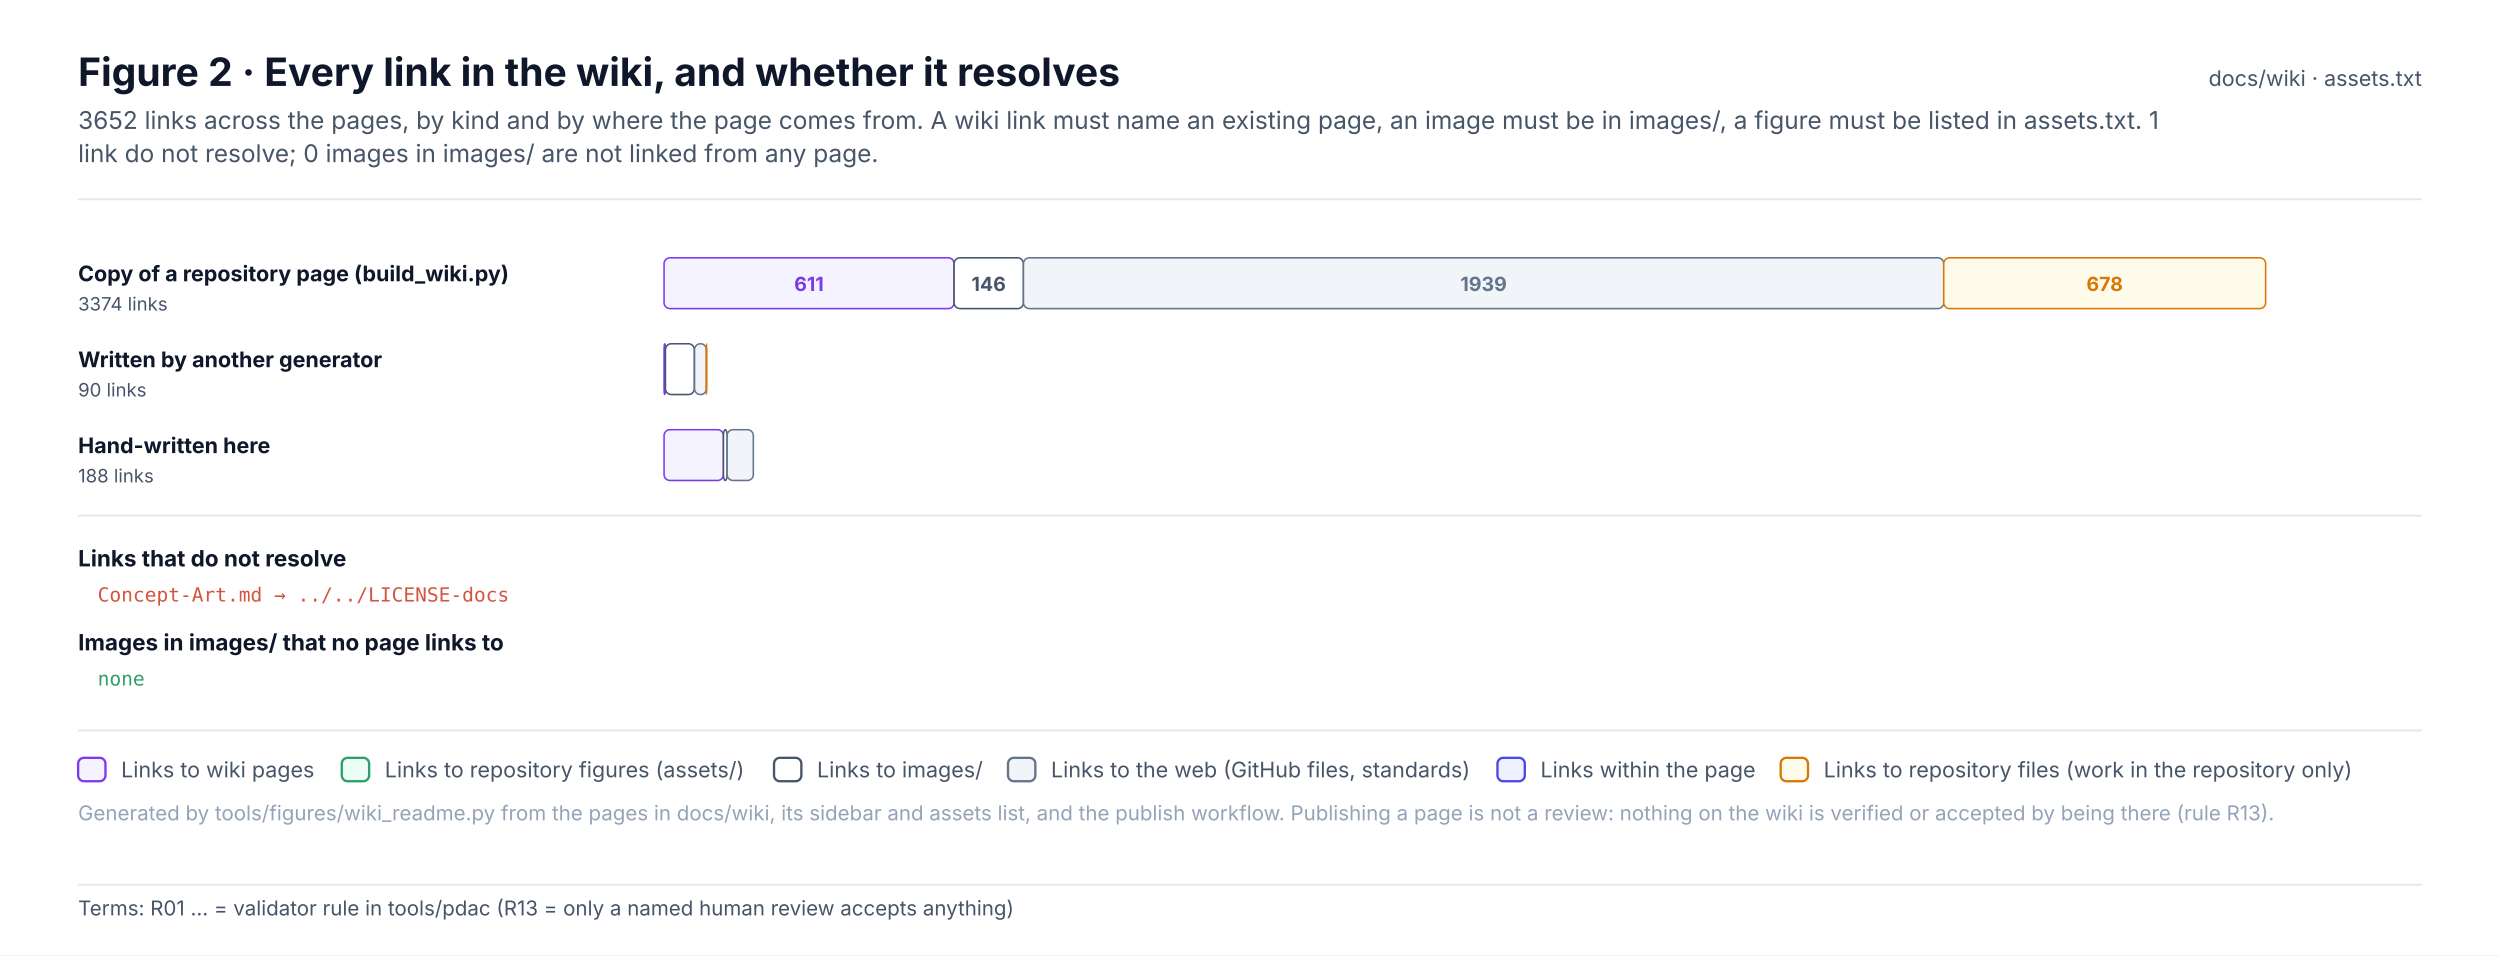
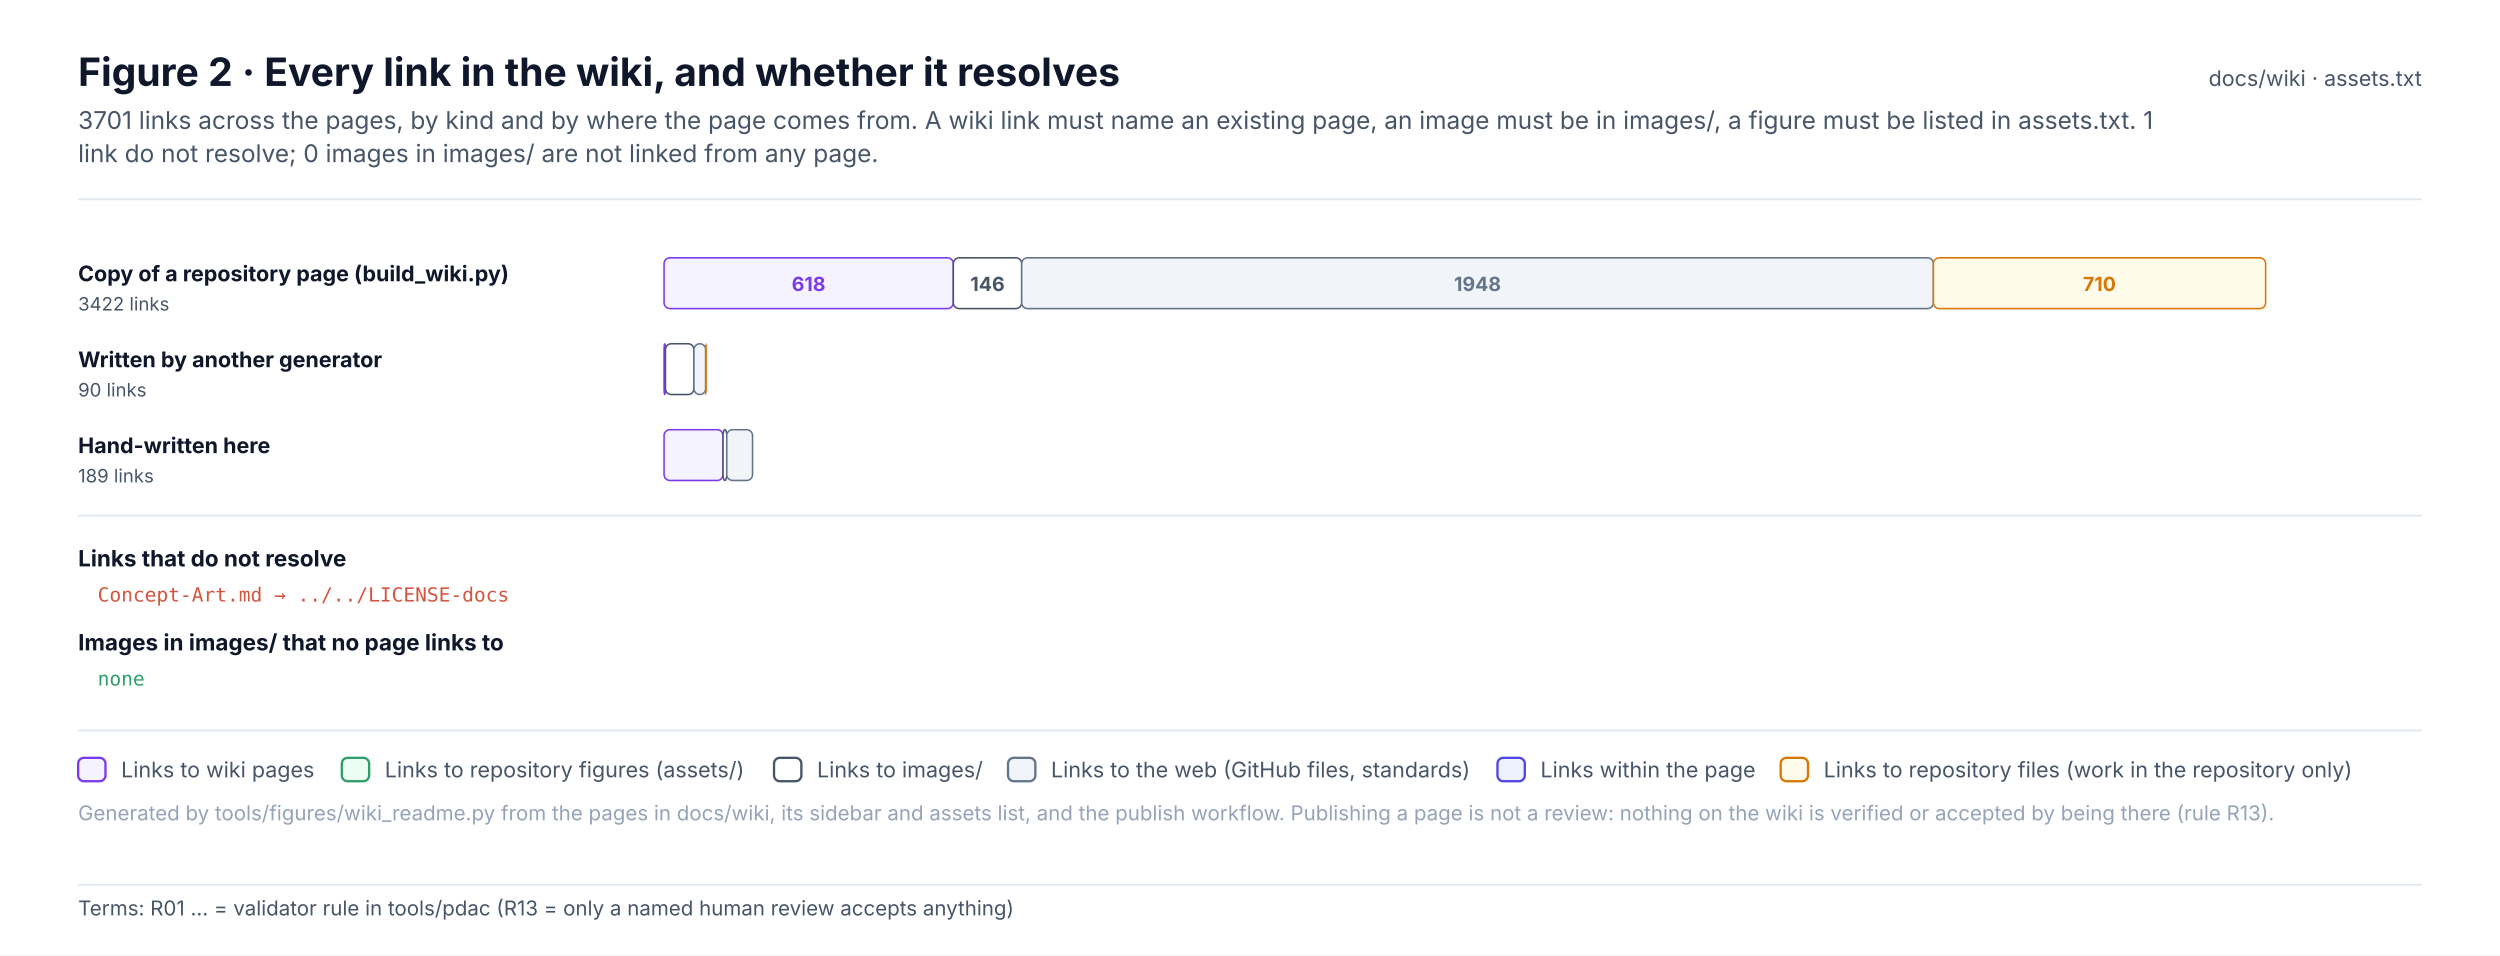
<svg xmlns="http://www.w3.org/2000/svg" width="1280" height="489.1" viewBox="0 0 1280 489.1" font-family="Inter, 'Segoe UI', Helvetica, Arial, sans-serif" role="img">
  <defs>
    <pattern id="hatch" patternUnits="userSpaceOnUse" width="6" height="6" patternTransform="rotate(45)">
      <rect width="6" height="6" fill="#F1F5F9" />
      <line x1="0" y1="0" x2="0" y2="6" stroke="#E2E8F0" stroke-width="2" />
    </pattern>
    <marker id="arr-ink" viewBox="0 0 10 10" refX="9" refY="5" markerWidth="7" markerHeight="7" orient="auto-start-reverse">
      <path d="M0 0 L10 5 L0 10 z" fill="#475569" />
    </marker>
    <marker id="dia-ink" viewBox="0 0 16 10" refX="15" refY="5" markerWidth="12" markerHeight="8" orient="auto-start-reverse">
      <path d="M1 5 L8 1 L15 5 L8 9 z" fill="#475569" />
    </marker>
    <marker id="tri-ink" viewBox="0 0 12 12" refX="11" refY="6" markerWidth="10" markerHeight="10" orient="auto-start-reverse">
      <path d="M1 1 L11 6 L1 11 z" fill="#FFFFFF" stroke="#475569" stroke-width="1.2" />
    </marker>
    <marker id="arr-system" viewBox="0 0 10 10" refX="9" refY="5" markerWidth="7" markerHeight="7" orient="auto-start-reverse">
      <path d="M0 0 L10 5 L0 10 z" fill="#4F46E5" />
    </marker>
    <marker id="dia-system" viewBox="0 0 16 10" refX="15" refY="5" markerWidth="12" markerHeight="8" orient="auto-start-reverse">
      <path d="M1 5 L8 1 L15 5 L8 9 z" fill="#4F46E5" />
    </marker>
    <marker id="tri-system" viewBox="0 0 12 12" refX="11" refY="6" markerWidth="10" markerHeight="10" orient="auto-start-reverse">
      <path d="M1 1 L11 6 L1 11 z" fill="#FFFFFF" stroke="#4F46E5" stroke-width="1.2" />
    </marker>
    <marker id="arr-software" viewBox="0 0 10 10" refX="9" refY="5" markerWidth="7" markerHeight="7" orient="auto-start-reverse">
      <path d="M0 0 L10 5 L0 10 z" fill="#0F766E" />
    </marker>
    <marker id="dia-software" viewBox="0 0 16 10" refX="15" refY="5" markerWidth="12" markerHeight="8" orient="auto-start-reverse">
      <path d="M1 5 L8 1 L15 5 L8 9 z" fill="#0F766E" />
    </marker>
    <marker id="tri-software" viewBox="0 0 12 12" refX="11" refY="6" markerWidth="10" markerHeight="10" orient="auto-start-reverse">
      <path d="M1 1 L11 6 L1 11 z" fill="#FFFFFF" stroke="#0F766E" stroke-width="1.2" />
    </marker>
    <marker id="arr-safety" viewBox="0 0 10 10" refX="9" refY="5" markerWidth="7" markerHeight="7" orient="auto-start-reverse">
      <path d="M0 0 L10 5 L0 10 z" fill="#C2410C" />
    </marker>
    <marker id="dia-safety" viewBox="0 0 16 10" refX="15" refY="5" markerWidth="12" markerHeight="8" orient="auto-start-reverse">
      <path d="M1 5 L8 1 L15 5 L8 9 z" fill="#C2410C" />
    </marker>
    <marker id="tri-safety" viewBox="0 0 12 12" refX="11" refY="6" markerWidth="10" markerHeight="10" orient="auto-start-reverse">
      <path d="M1 1 L11 6 L1 11 z" fill="#FFFFFF" stroke="#C2410C" stroke-width="1.2" />
    </marker>
    <marker id="arr-interface" viewBox="0 0 10 10" refX="9" refY="5" markerWidth="7" markerHeight="7" orient="auto-start-reverse">
      <path d="M0 0 L10 5 L0 10 z" fill="#7C3AED" />
    </marker>
    <marker id="dia-interface" viewBox="0 0 16 10" refX="15" refY="5" markerWidth="12" markerHeight="8" orient="auto-start-reverse">
      <path d="M1 5 L8 1 L15 5 L8 9 z" fill="#7C3AED" />
    </marker>
    <marker id="tri-interface" viewBox="0 0 12 12" refX="11" refY="6" markerWidth="10" markerHeight="10" orient="auto-start-reverse">
      <path d="M1 1 L11 6 L1 11 z" fill="#FFFFFF" stroke="#7C3AED" stroke-width="1.2" />
    </marker>
    <marker id="arr-external" viewBox="0 0 10 10" refX="9" refY="5" markerWidth="7" markerHeight="7" orient="auto-start-reverse">
      <path d="M0 0 L10 5 L0 10 z" fill="#64748B" />
    </marker>
    <marker id="dia-external" viewBox="0 0 16 10" refX="15" refY="5" markerWidth="12" markerHeight="8" orient="auto-start-reverse">
      <path d="M1 5 L8 1 L15 5 L8 9 z" fill="#64748B" />
    </marker>
    <marker id="tri-external" viewBox="0 0 12 12" refX="11" refY="6" markerWidth="10" markerHeight="10" orient="auto-start-reverse">
      <path d="M1 1 L11 6 L1 11 z" fill="#FFFFFF" stroke="#64748B" stroke-width="1.2" />
    </marker>
    <marker id="arr-work" viewBox="0 0 10 10" refX="9" refY="5" markerWidth="7" markerHeight="7" orient="auto-start-reverse">
      <path d="M0 0 L10 5 L0 10 z" fill="#475569" />
    </marker>
    <marker id="dia-work" viewBox="0 0 16 10" refX="15" refY="5" markerWidth="12" markerHeight="8" orient="auto-start-reverse">
      <path d="M1 5 L8 1 L15 5 L8 9 z" fill="#475569" />
    </marker>
    <marker id="tri-work" viewBox="0 0 12 12" refX="11" refY="6" markerWidth="10" markerHeight="10" orient="auto-start-reverse">
      <path d="M1 1 L11 6 L1 11 z" fill="#FFFFFF" stroke="#475569" stroke-width="1.2" />
    </marker>
    <marker id="arr-muted" viewBox="0 0 10 10" refX="9" refY="5" markerWidth="7" markerHeight="7" orient="auto-start-reverse">
      <path d="M0 0 L10 5 L0 10 z" fill="#94A3B8" />
    </marker>
    <marker id="dia-muted" viewBox="0 0 16 10" refX="15" refY="5" markerWidth="12" markerHeight="8" orient="auto-start-reverse">
      <path d="M1 5 L8 1 L15 5 L8 9 z" fill="#94A3B8" />
    </marker>
    <marker id="tri-muted" viewBox="0 0 12 12" refX="11" refY="6" markerWidth="10" markerHeight="10" orient="auto-start-reverse">
      <path d="M1 1 L11 6 L1 11 z" fill="#FFFFFF" stroke="#94A3B8" stroke-width="1.2" />
    </marker>
    <marker id="arr-current" viewBox="0 0 10 10" refX="9" refY="5" markerWidth="7" markerHeight="7" orient="auto-start-reverse">
      <path d="M0 0 L10 5 L0 10 z" fill="#0F172A" />
    </marker>
    <marker id="dia-current" viewBox="0 0 16 10" refX="15" refY="5" markerWidth="12" markerHeight="8" orient="auto-start-reverse">
      <path d="M1 5 L8 1 L15 5 L8 9 z" fill="#0F172A" />
    </marker>
    <marker id="tri-current" viewBox="0 0 12 12" refX="11" refY="6" markerWidth="10" markerHeight="10" orient="auto-start-reverse">
      <path d="M1 1 L11 6 L1 11 z" fill="#FFFFFF" stroke="#0F172A" stroke-width="1.2" />
    </marker>
    <marker id="arr-ok" viewBox="0 0 10 10" refX="9" refY="5" markerWidth="7" markerHeight="7" orient="auto-start-reverse">
      <path d="M0 0 L10 5 L0 10 z" fill="#2E9E6A" />
    </marker>
    <marker id="dia-ok" viewBox="0 0 16 10" refX="15" refY="5" markerWidth="12" markerHeight="8" orient="auto-start-reverse">
      <path d="M1 5 L8 1 L15 5 L8 9 z" fill="#2E9E6A" />
    </marker>
    <marker id="tri-ok" viewBox="0 0 12 12" refX="11" refY="6" markerWidth="10" markerHeight="10" orient="auto-start-reverse">
      <path d="M1 1 L11 6 L1 11 z" fill="#FFFFFF" stroke="#2E9E6A" stroke-width="1.2" />
    </marker>
    <marker id="arr-amber" viewBox="0 0 10 10" refX="9" refY="5" markerWidth="7" markerHeight="7" orient="auto-start-reverse">
      <path d="M0 0 L10 5 L0 10 z" fill="#D97706" />
    </marker>
    <marker id="dia-amber" viewBox="0 0 16 10" refX="15" refY="5" markerWidth="12" markerHeight="8" orient="auto-start-reverse">
      <path d="M1 5 L8 1 L15 5 L8 9 z" fill="#D97706" />
    </marker>
    <marker id="tri-amber" viewBox="0 0 12 12" refX="11" refY="6" markerWidth="10" markerHeight="10" orient="auto-start-reverse">
      <path d="M1 1 L11 6 L1 11 z" fill="#FFFFFF" stroke="#D97706" stroke-width="1.2" />
    </marker>
    <marker id="arr-red" viewBox="0 0 10 10" refX="9" refY="5" markerWidth="7" markerHeight="7" orient="auto-start-reverse">
      <path d="M0 0 L10 5 L0 10 z" fill="#D2553F" />
    </marker>
    <marker id="dia-red" viewBox="0 0 16 10" refX="15" refY="5" markerWidth="12" markerHeight="8" orient="auto-start-reverse">
      <path d="M1 5 L8 1 L15 5 L8 9 z" fill="#D2553F" />
    </marker>
    <marker id="tri-red" viewBox="0 0 12 12" refX="11" refY="6" markerWidth="10" markerHeight="10" orient="auto-start-reverse">
      <path d="M1 1 L11 6 L1 11 z" fill="#FFFFFF" stroke="#D2553F" stroke-width="1.2" />
    </marker>
  </defs>
  <rect x="0" y="0" width="1280" height="449" rx="0" fill="#FFFFFF" stroke="none" stroke-width="0" />
  <text x="40" y="44" font-size="20" fill="#0F172A" font-weight="700">Figure 2 · Every link in the wiki, and whether it resolves</text>
-   <text x="40" y="66" font-size="12.5" fill="#475569">3652 links across the pages, by kind and by where the page comes from. A wiki link must name an existing page, an image must be in images/, a figure must be listed in assets.txt. 1</text>
+   <text x="40" y="66" font-size="12.5" fill="#475569">3701 links across the pages, by kind and by where the page comes from. A wiki link must name an existing page, an image must be in images/, a figure must be listed in assets.txt. 1</text>
  <text x="40" y="83" font-size="12.5" fill="#475569">link do not resolve; 0 images in images/ are not linked from any page.</text>
  <text x="1240" y="44" font-size="11" fill="#475569" text-anchor="end">docs/wiki · assets.txt</text>
  <line x1="40" y1="102" x2="1240" y2="102" stroke="#E2E8F0" stroke-width="1" />
  <text x="40" y="144" font-size="11" fill="#0F172A" font-weight="700">Copy of a repository page (build_wiki.py)</text>
-   <text x="40" y="159" font-size="9.5" fill="#475569">3374 links</text>
-   <rect x="340" y="132" width="148.5" height="26" rx="3" fill="#F5F3FF" stroke="#7C3AED" stroke-width="0.8" />
-   <text x="414.2" y="149" font-size="10" fill="#7C3AED" font-weight="700" text-anchor="middle">611</text>
-   <rect x="488.5" y="132" width="35.5" height="26" rx="3" fill="#FFFFFF" stroke="#475569" stroke-width="0.8" />
-   <text x="506.2" y="149" font-size="10" fill="#475569" font-weight="700" text-anchor="middle">146</text>
-   <rect x="524" y="132" width="471.2" height="26" rx="3" fill="#F1F5F9" stroke="#64748B" stroke-width="0.8" />
-   <text x="759.6" y="149" font-size="10" fill="#64748B" font-weight="700" text-anchor="middle">1939</text>
-   <rect x="995.2" y="132" width="164.8" height="26" rx="3" fill="#FFFBEB" stroke="#D97706" stroke-width="0.8" />
-   <text x="1077.6" y="149" font-size="10" fill="#D97706" font-weight="700" text-anchor="middle">678</text>
+   <text x="40" y="159" font-size="9.5" fill="#475569">3422 links</text>
+   <rect x="340" y="132" width="148.1" height="26" rx="3" fill="#F5F3FF" stroke="#7C3AED" stroke-width="0.8" />
+   <text x="414" y="149" font-size="10" fill="#7C3AED" font-weight="700" text-anchor="middle">618</text>
+   <rect x="488.1" y="132" width="35" height="26" rx="3" fill="#FFFFFF" stroke="#475569" stroke-width="0.8" />
+   <text x="505.6" y="149" font-size="10" fill="#475569" font-weight="700" text-anchor="middle">146</text>
+   <rect x="523.1" y="132" width="466.8" height="26" rx="3" fill="#F1F5F9" stroke="#64748B" stroke-width="0.8" />
+   <text x="756.5" y="149" font-size="10" fill="#64748B" font-weight="700" text-anchor="middle">1948</text>
+   <rect x="989.9" y="132" width="170.1" height="26" rx="3" fill="#FFFBEB" stroke="#D97706" stroke-width="0.8" />
+   <text x="1074.9" y="149" font-size="10" fill="#D97706" font-weight="700" text-anchor="middle">710</text>
  <text x="40" y="188" font-size="11" fill="#0F172A" font-weight="700">Written by another generator</text>
  <text x="40" y="203" font-size="9.5" fill="#475569">90 links</text>
  <rect x="340" y="176" width="0.7" height="26" rx="3" fill="#F5F3FF" stroke="#7C3AED" stroke-width="0.8" />
-   <rect x="340.7" y="176" width="14.8" height="26" rx="3" fill="#FFFFFF" stroke="#475569" stroke-width="0.8" />
-   <rect x="355.6" y="176" width="6.1" height="26" rx="3" fill="#F1F5F9" stroke="#64748B" stroke-width="0.8" />
-   <rect x="361.6" y="176" width="0.2" height="26" rx="3" fill="#FFFBEB" stroke="#D97706" stroke-width="0.8" />
+   <rect x="340.7" y="176" width="14.6" height="26" rx="3" fill="#FFFFFF" stroke="#475569" stroke-width="0.8" />
+   <rect x="355.3" y="176" width="6" height="26" rx="3" fill="#F1F5F9" stroke="#64748B" stroke-width="0.8" />
+   <rect x="361.3" y="176" width="0.2" height="26" rx="3" fill="#FFFBEB" stroke="#D97706" stroke-width="0.8" />
  <text x="40" y="232" font-size="11" fill="#0F172A" font-weight="700">Hand-written here</text>
-   <text x="40" y="247" font-size="9.5" fill="#475569">188 links</text>
-   <rect x="340" y="220" width="30.4" height="26" rx="3" fill="#F5F3FF" stroke="#7C3AED" stroke-width="0.8" />
-   <rect x="370.4" y="220" width="1.9" height="26" rx="3" fill="#FFFFFF" stroke="#475569" stroke-width="0.8" />
-   <rect x="372.3" y="220" width="13.4" height="26" rx="3" fill="#F1F5F9" stroke="#64748B" stroke-width="0.8" />
+   <text x="40" y="247" font-size="9.5" fill="#475569">189 links</text>
+   <rect x="340" y="220" width="30.2" height="26" rx="3" fill="#F5F3FF" stroke="#7C3AED" stroke-width="0.8" />
+   <rect x="370.2" y="220" width="1.9" height="26" rx="3" fill="#FFFFFF" stroke="#475569" stroke-width="0.8" />
+   <rect x="372.1" y="220" width="13.2" height="26" rx="3" fill="#F1F5F9" stroke="#64748B" stroke-width="0.8" />
  <line x1="40" y1="264" x2="1240" y2="264" stroke="#E2E8F0" stroke-width="1" />
  <text x="40" y="290" font-size="11.5" fill="#0F172A" font-weight="700">Links that do not resolve</text>
  <text x="50" y="308" font-size="10" fill="#D2553F" font-family="'JetBrains Mono', 'SFMono-Regular', Menlo, Consolas, monospace">Concept-Art.md → ../../LICENSE-docs</text>
  <text x="40" y="333" font-size="11.5" fill="#0F172A" font-weight="700">Images in images/ that no page links to</text>
  <text x="50" y="351" font-size="10" fill="#2E9E6A" font-family="'JetBrains Mono', 'SFMono-Regular', Menlo, Consolas, monospace">none</text>
  <line x1="40" y1="374" x2="1240" y2="374" stroke="#E2E8F0" stroke-width="1" />
  <rect x="40" y="388" width="14" height="12" rx="3" fill="#F5F3FF" stroke="#7C3AED" stroke-width="1.2" />
  <text x="62" y="398" font-size="11" fill="#475569">Links to wiki pages</text>
  <rect x="175" y="388" width="14" height="12" rx="3" fill="#ECFDF5" stroke="#2E9E6A" stroke-width="1.2" />
  <text x="197" y="398" font-size="11" fill="#475569">Links to repository figures (assets/)</text>
  <rect x="396.3" y="388" width="14" height="12" rx="3" fill="#FFFFFF" stroke="#475569" stroke-width="1.2" />
  <text x="418.3" y="398" font-size="11" fill="#475569">Links to images/</text>
  <rect x="516.1" y="388" width="14" height="12" rx="3" fill="#F1F5F9" stroke="#64748B" stroke-width="1.2" />
  <text x="538.1" y="398" font-size="11" fill="#475569">Links to the web (GitHub files, standards)</text>
  <rect x="766.7" y="388" width="14" height="12" rx="3" fill="#EEF2FF" stroke="#4F46E5" stroke-width="1.2" />
  <text x="788.7" y="398" font-size="11" fill="#475569">Links within the page</text>
  <rect x="911.7" y="388" width="14" height="12" rx="3" fill="#FFFBEB" stroke="#D97706" stroke-width="1.2" />
  <text x="933.7" y="398" font-size="11" fill="#475569">Links to repository files (work in the repository only)</text>
  <text x="40" y="420" font-size="10.5" fill="#94A3B8">Generated by tools/figures/wiki_readme.py from the pages in docs/wiki, its sidebar and assets list, and the publish workflow. Publishing a page is not a review: nothing on the wiki is verified or accepted by being there (rule R13).</text>
  <g class="terms" data-base-h="449">
    <rect x="0" y="449" width="1280" height="40.1" fill="#FFFFFF" />
    <line x1="40" y1="453" x2="1240" y2="453" stroke="#E2E8F0" stroke-width="1" />
    <text x="40" y="468.7" font-size="10.5" fill="#475569" font-family="Inter, 'Segoe UI', Helvetica, Arial, sans-serif">Terms: R01 … = validator rule in tools/pdac (R13 = only a named human review accepts anything)</text>
  </g>
</svg>
